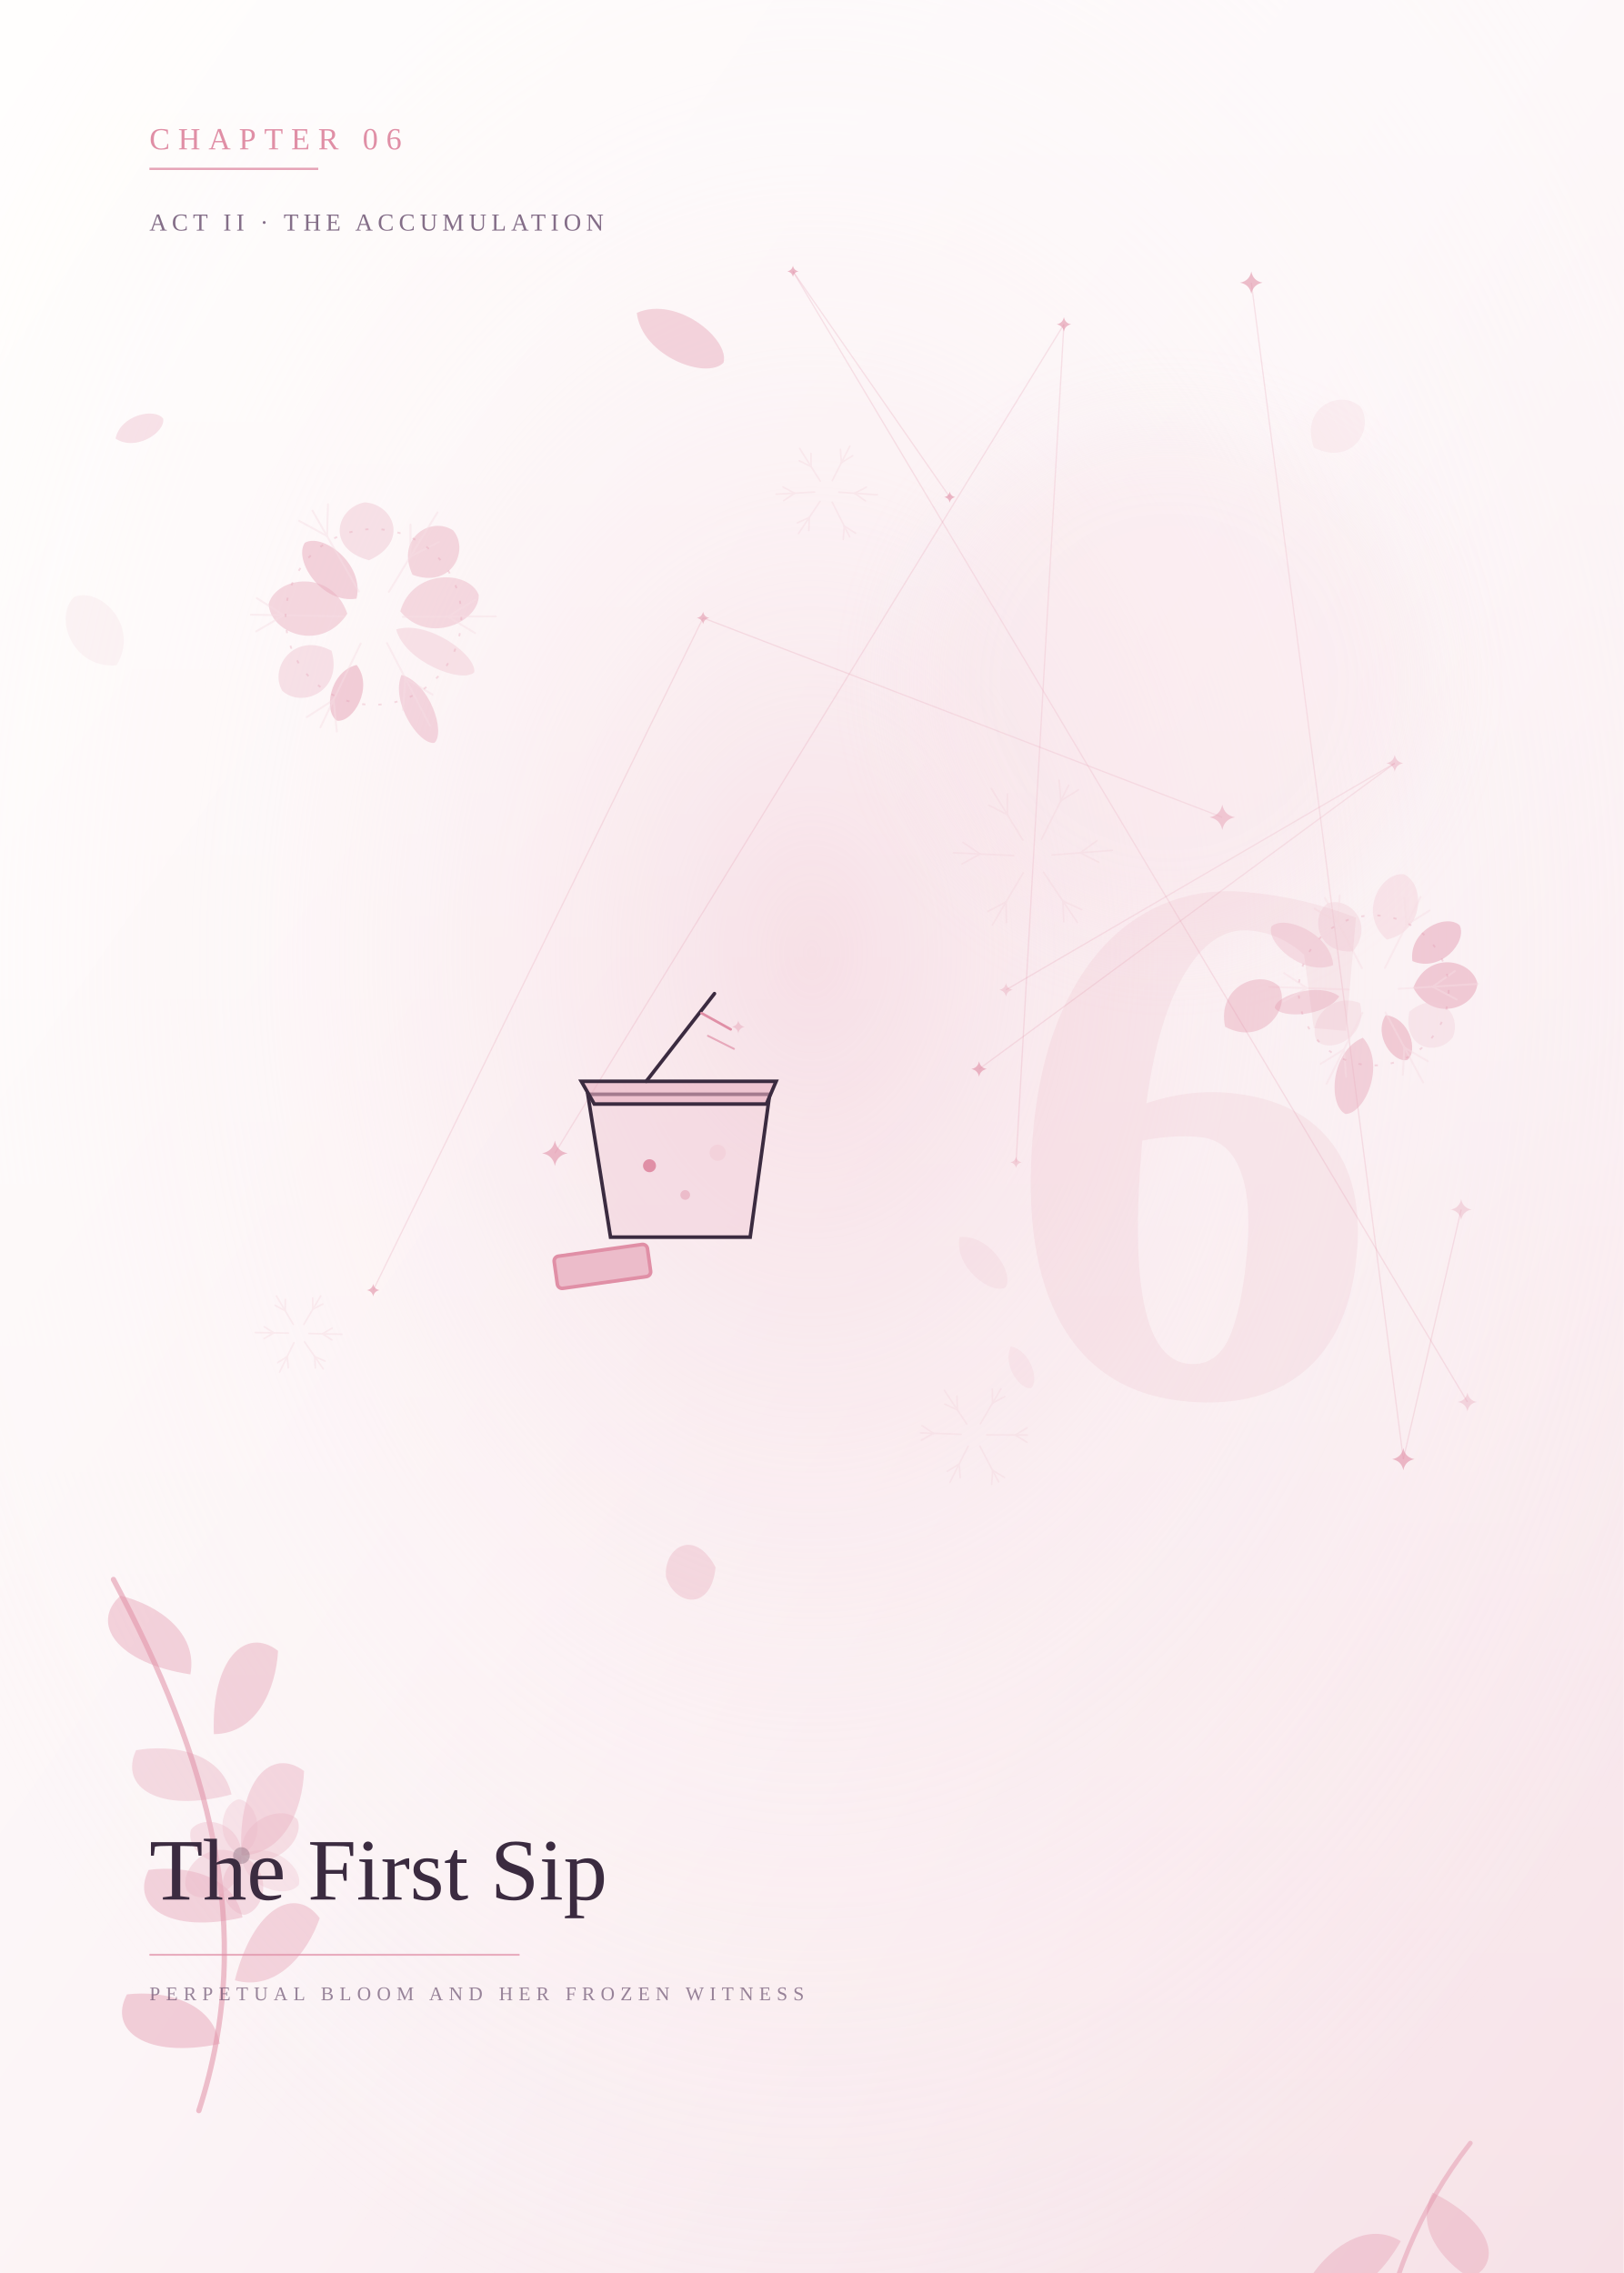
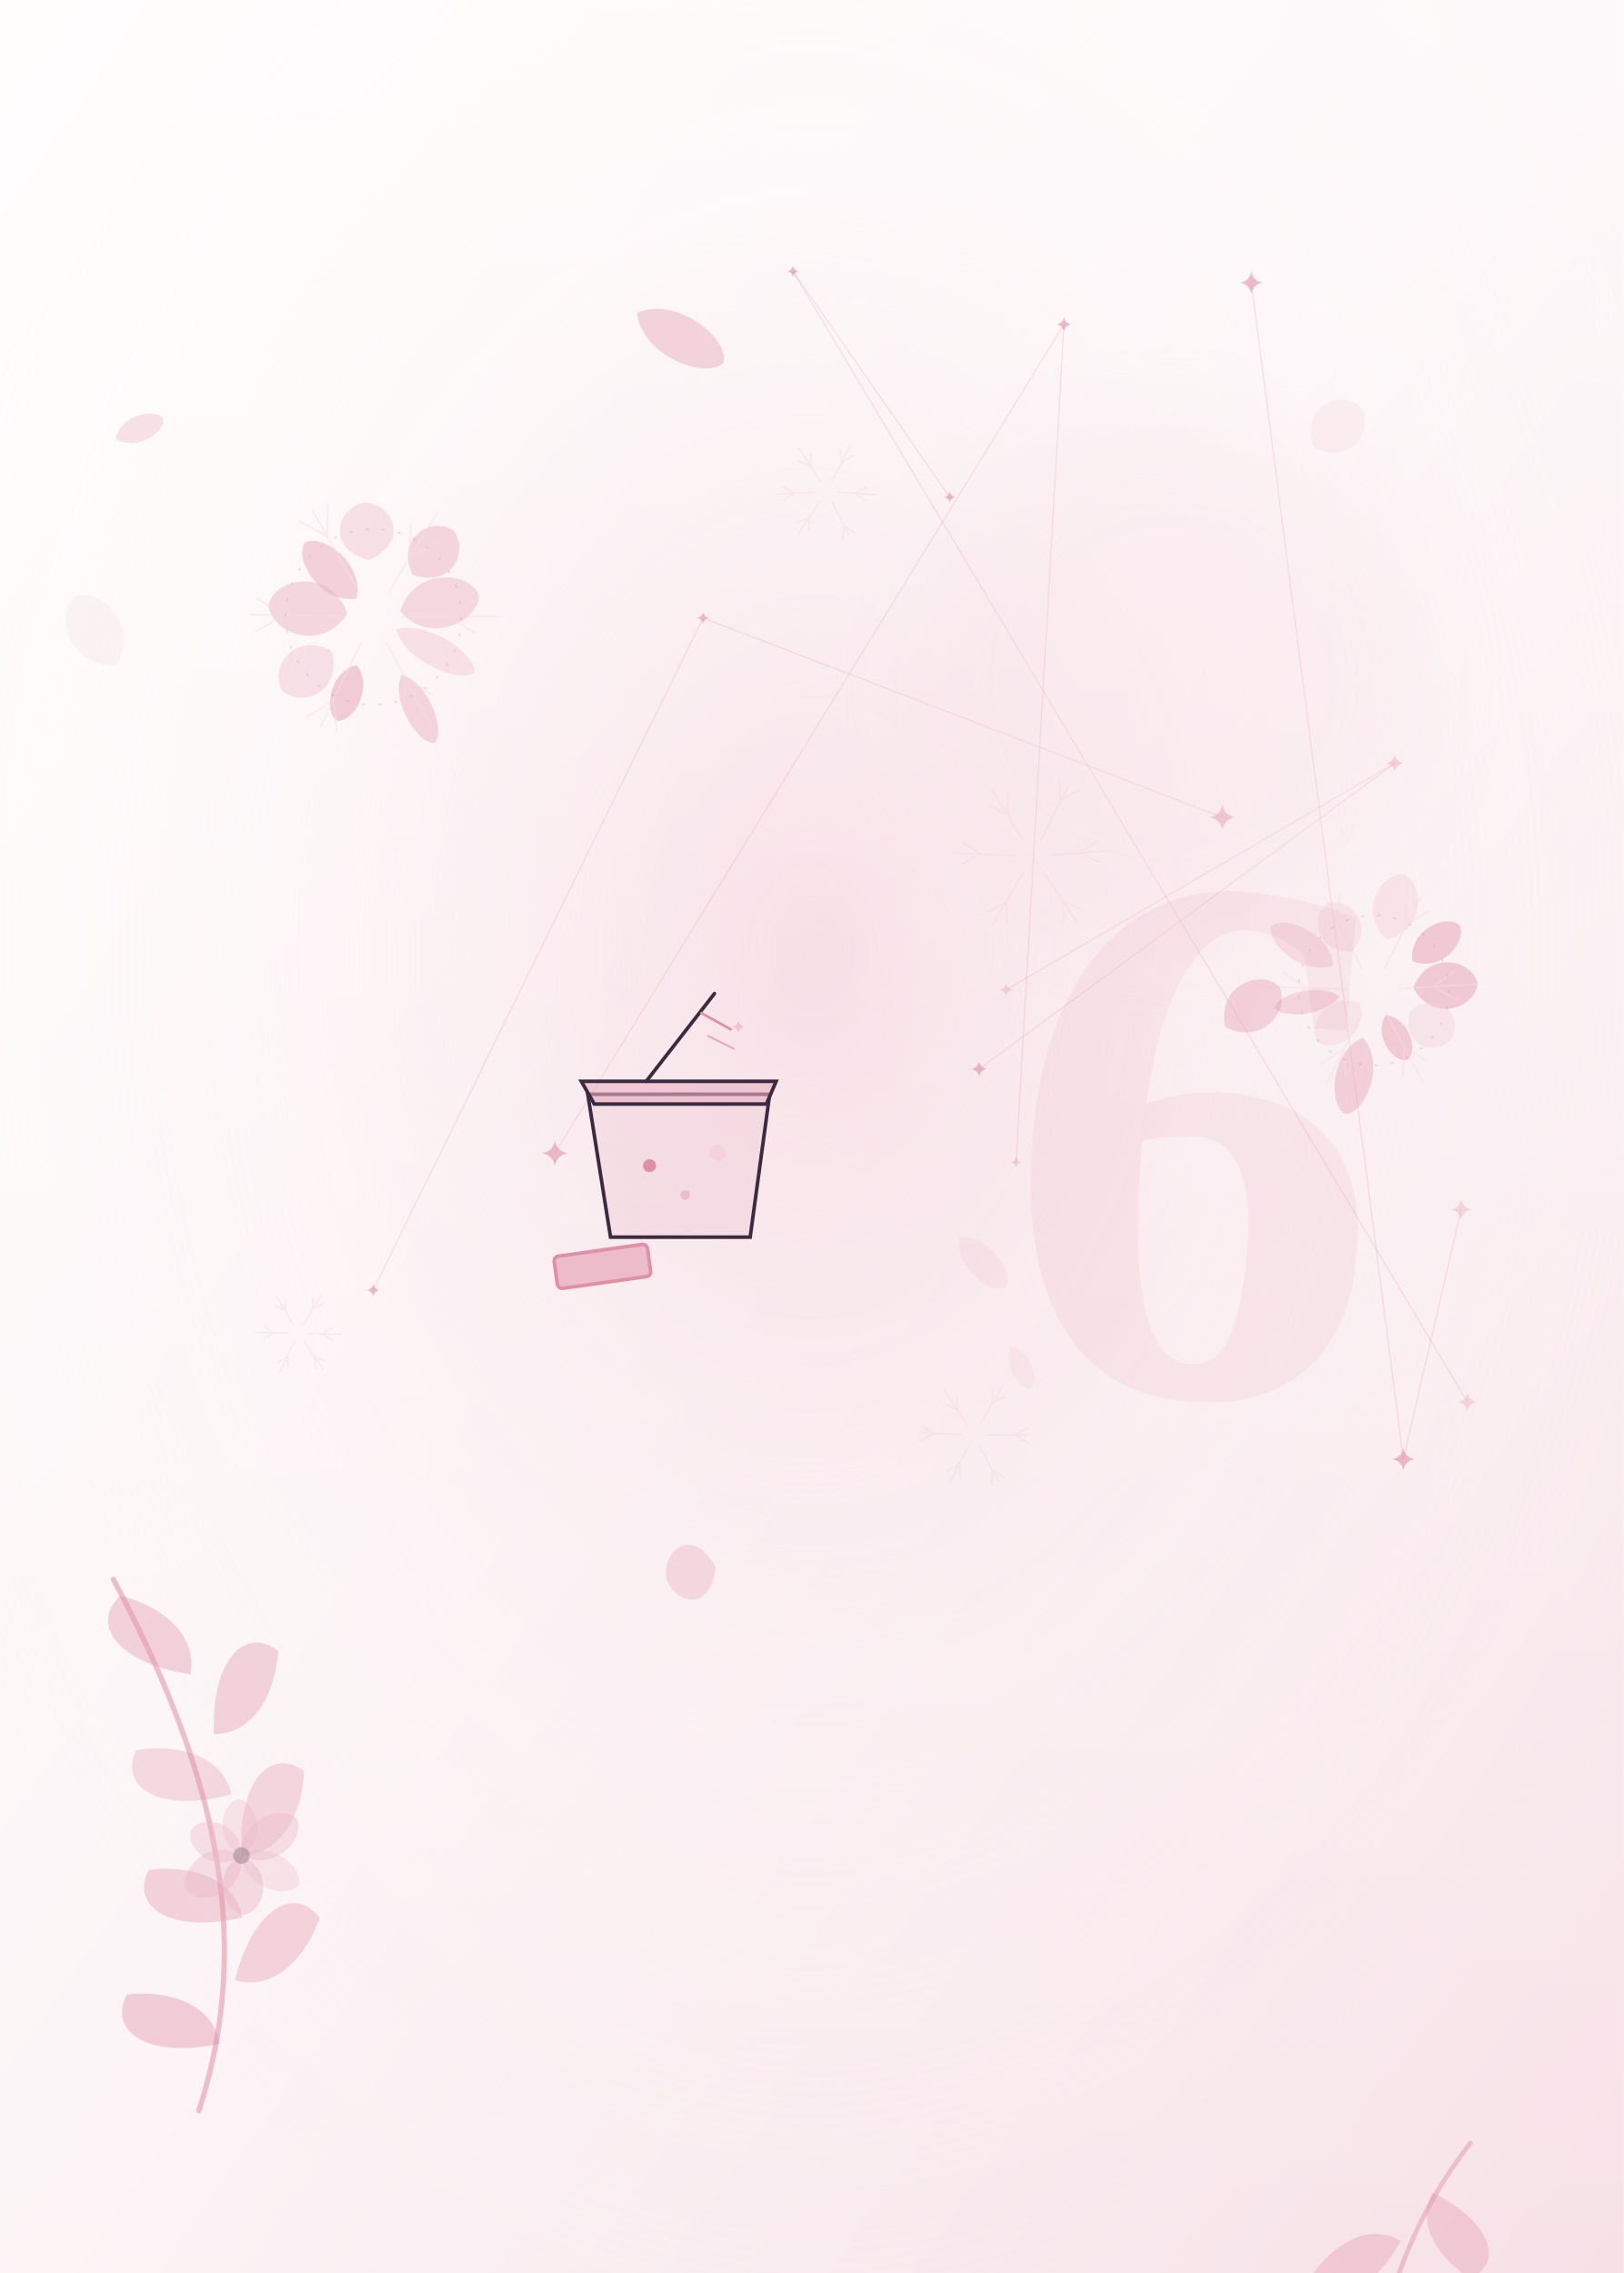
<svg xmlns="http://www.w3.org/2000/svg" viewBox="0 0 1000 1400" width="1000" height="1400" role="img" aria-labelledby="c6-title c6-desc">
  <defs>
    <linearGradient id="c6-bg" x1="0" y1="0" x2="1" y2="1">
      <stop offset="0" stop-color="#FFFDFB" />
      <stop offset="0.48" stop-color="rgb(252, 244, 246)" />
      <stop offset="1" stop-color="rgb(246, 224, 230)" />
    </linearGradient>
    <radialGradient id="c6-halo" cx="50%" cy="42%" r="62%">
      <stop offset="0" stop-color="rgb(240, 199, 211)" stop-opacity="0.7" />
      <stop offset="0.55" stop-color="rgb(249, 233, 237)" stop-opacity="0.24" />
      <stop offset="1" stop-color="rgb(252, 244, 246)" stop-opacity="0" />
    </radialGradient>
    <linearGradient id="c6-accent" x1="0" y1="0" x2="0.9" y2="1">
      <stop offset="0" stop-color="rgb(230, 165, 184)" />
      <stop offset="0.55" stop-color="#E08FA6" />
      <stop offset="1" stop-color="rgb(184, 117, 136)" />
    </linearGradient>
    <linearGradient id="c6-veil" x1="0" y1="0" x2="0" y2="1">
      <stop offset="0" stop-color="#FFFFFF" stop-opacity="0.88" />
      <stop offset="0.55" stop-color="#FFFFFF" stop-opacity="0.4" />
      <stop offset="1" stop-color="#FFFFFF" stop-opacity="0.08" />
    </linearGradient>
    <radialGradient id="c6-spot" cx="50%" cy="46%" r="52%">
      <stop offset="0" stop-color="rgb(246, 224, 230)" stop-opacity="0.58" />
      <stop offset="0.55" stop-color="rgb(251, 239, 243)" stop-opacity="0.16" />
      <stop offset="1" stop-color="rgb(112, 72, 83)" stop-opacity="0.24" />
    </radialGradient>
    <radialGradient id="c6-vignette" cx="50%" cy="48%" r="72%">
      <stop offset="0" stop-color="rgb(112, 72, 83)" stop-opacity="0" />
      <stop offset="0.66" stop-color="rgb(112, 72, 83)" stop-opacity="0" />
      <stop offset="1" stop-color="rgb(112, 72, 83)" stop-opacity="0.32" />
    </radialGradient>
    <filter id="c6-blur" x="-30%" y="-30%" width="160%" height="160%">
      <feGaussianBlur stdDeviation="26" />
    </filter>
    <filter id="c6-soft" x="-20%" y="-20%" width="140%" height="140%">
      <feGaussianBlur stdDeviation="4" />
    </filter>
    <filter id="c6-shadow" x="-30%" y="-30%" width="160%" height="160%">
      <feDropShadow dx="0" dy="10" stdDeviation="14" flood-color="rgb(101, 64, 75)" flood-opacity="0.22" />
    </filter>
  </defs>
  <rect width="1000" height="1400" fill="url(#c6-bg)" />
  <rect width="1000" height="1400" fill="url(#c6-halo)" />
  <rect width="1000" height="1400" fill="url(#c6-veil)" opacity="0.5" />
  <line x1="770.64" y1="174.11" x2="864.26" y2="898.74" stroke="#E08FA6" stroke-width="0.8" opacity="0.22" />
  <line x1="864.26" y1="898.74" x2="899.88" y2="745" stroke="#E08FA6" stroke-width="0.8" opacity="0.22" />
  <line x1="752.76" y1="503.38" x2="433" y2="380.6" stroke="#E08FA6" stroke-width="0.8" opacity="0.22" />
  <line x1="433" y1="380.6" x2="229.86" y2="794.64" stroke="#E08FA6" stroke-width="0.8" opacity="0.22" />
  <line x1="602.97" y1="658.43" x2="858.97" y2="470.1" stroke="#E08FA6" stroke-width="0.8" opacity="0.22" />
  <line x1="858.97" y1="470.1" x2="619.57" y2="609.67" stroke="#E08FA6" stroke-width="0.8" opacity="0.22" />
  <line x1="625.75" y1="715.9" x2="655.22" y2="199.77" stroke="#E08FA6" stroke-width="0.8" opacity="0.22" />
  <line x1="655.22" y1="199.77" x2="341.74" y2="710.32" stroke="#E08FA6" stroke-width="0.8" opacity="0.22" />
  <line x1="903.73" y1="863.51" x2="488.34" y2="167.13" stroke="#E08FA6" stroke-width="0.8" opacity="0.22" />
  <line x1="488.34" y1="167.13" x2="584.91" y2="306.18" stroke="#E08FA6" stroke-width="0.8" opacity="0.22" />
  <path d="M 770.64 167.18 Q 771.75 173 777.57 174.11 Q 771.75 175.22 770.64 181.04 Q 769.53 175.22 763.71 174.11 Q 769.53 173 770.64 167.18 Z" fill="#E08FA6" opacity="0.574" />
  <path d="M 864.26 891.86 Q 865.36 897.64 871.14 898.74 Q 865.36 899.84 864.26 905.62 Q 863.16 899.84 857.38 898.74 Q 863.16 897.64 864.26 891.86 Z" fill="#E08FA6" opacity="0.596" />
  <path d="M 899.88 738.56 Q 900.91 743.97 906.32 745 Q 900.91 746.03 899.88 751.44 Q 898.85 746.03 893.44 745 Q 898.85 743.97 899.88 738.56 Z" fill="#E08FA6" opacity="0.281" />
  <path d="M 752.76 495.54 Q 754.01 502.12 760.6 503.38 Q 754.01 504.63 752.76 511.21 Q 751.51 504.63 744.92 503.38 Q 751.51 502.12 752.76 495.54 Z" fill="#E08FA6" opacity="0.486" />
  <path d="M 433 376.73 Q 433.62 379.98 436.87 380.6 Q 433.62 381.22 433 384.46 Q 432.38 381.22 429.13 380.6 Q 432.38 379.98 433 376.73 Z" fill="#E08FA6" opacity="0.539" />
  <path d="M 229.86 790.74 Q 230.48 794.01 233.76 794.64 Q 230.48 795.26 229.86 798.54 Q 229.23 795.26 225.96 794.64 Q 229.23 794.01 229.86 790.74 Z" fill="#E08FA6" opacity="0.597" />
  <path d="M 602.97 653.66 Q 603.73 657.67 607.75 658.43 Q 603.73 659.2 602.97 663.21 Q 602.21 659.2 598.19 658.43 Q 602.21 657.67 602.97 653.66 Z" fill="#E08FA6" opacity="0.616" />
  <path d="M 858.97 464.93 Q 859.8 469.27 864.14 470.1 Q 859.8 470.93 858.97 475.27 Q 858.15 470.93 853.8 470.1 Q 858.15 469.27 858.97 464.93 Z" fill="#E08FA6" opacity="0.386" />
  <path d="M 619.57 605.51 Q 620.24 609.01 623.73 609.67 Q 620.24 610.34 619.57 613.84 Q 618.9 610.34 615.41 609.67 Q 618.9 609.01 619.57 605.51 Z" fill="#E08FA6" opacity="0.307" />
  <path d="M 625.75 712.38 Q 626.31 715.34 629.28 715.9 Q 626.31 716.47 625.75 719.43 Q 625.19 716.47 622.22 715.9 Q 625.19 715.34 625.75 712.38 Z" fill="#E08FA6" opacity="0.323" />
  <path d="M 655.22 195.29 Q 655.94 199.06 659.7 199.77 Q 655.94 200.49 655.22 204.25 Q 654.5 200.49 650.74 199.77 Q 654.5 199.06 655.22 195.29 Z" fill="#E08FA6" opacity="0.584" />
  <path d="M 341.74 702.47 Q 342.99 709.06 349.59 710.32 Q 342.99 711.57 341.74 718.16 Q 340.48 711.57 333.89 710.32 Q 340.48 709.06 341.74 702.47 Z" fill="#E08FA6" opacity="0.575" />
  <path d="M 903.73 857.69 Q 904.66 862.58 909.55 863.51 Q 904.66 864.44 903.73 869.33 Q 902.8 864.44 897.91 863.51 Q 902.8 862.58 903.73 857.69 Z" fill="#E08FA6" opacity="0.288" />
  <path d="M 488.34 163.61 Q 488.9 166.57 491.85 167.13 Q 488.9 167.7 488.34 170.65 Q 487.77 167.7 484.82 167.13 Q 487.77 166.57 488.34 163.61 Z" fill="#E08FA6" opacity="0.61" />
  <path d="M 584.91 302.72 Q 585.46 305.63 588.37 306.18 Q 585.46 306.74 584.91 309.65 Q 584.36 306.74 581.45 306.18 Q 584.36 305.63 584.91 302.72 Z" fill="#E08FA6" opacity="0.64" />
  <path d="M 454.7 628.51 Q 455.33 631.82 458.64 632.45 Q 455.33 633.08 454.7 636.39 Q 454.07 633.08 450.76 632.45 Q 454.07 631.82 454.7 628.51 Z" fill="#E08FA6" opacity="0.361" />
  <circle cx="720" cy="420" r="160" fill="rgb(244, 216, 224)" opacity="0.22" filter="url(#c6-blur)" />
  <g>
    <g>
      <path d="M0 0 C -24.04 -10.17 -16.21 -36.77 0 -39.11 C 16.21 -36.77 24.04 -10.17 0 0 Z" transform="translate(204.22 400.85) rotate(231.04)" fill="rgb(241, 205, 215)" opacity="0.56" stroke="none" stroke-width="1.2" />
      <path d="M0 0 C -26.28 -12.7 -17.72 -45.9 0 -48.83 C 17.72 -45.9 26.28 -12.7 0 0 Z" transform="translate(213.9 377.98) rotate(277.13)" fill="#E08FA6" opacity="0.321" stroke="none" stroke-width="1.2" />
      <path d="M0 0 C -18.31 -12.19 -12.35 -44.05 0 -46.87 C 12.35 -44.05 18.31 -12.19 0 0 Z" transform="translate(219.56 368.72) rotate(317.21)" fill="rgb(232, 171, 188)" opacity="0.51" stroke="none" stroke-width="1.2" />
      <path d="M0 0 C -26.18 -9.3 -17.66 -33.63 0 -35.77 C 17.66 -33.63 26.18 -9.3 0 0 Z" transform="translate(227.24 345.09) rotate(355.47)" fill="rgb(241, 205, 215)" opacity="0.552" stroke="none" stroke-width="1.2" />
      <path d="M0 0 C -23.56 -9.63 -15.89 -34.83 0 -37.05 C 15.89 -34.83 23.56 -9.63 0 0 Z" transform="translate(254.04 354) rotate(402.75)" fill="#E08FA6" opacity="0.321" stroke="none" stroke-width="1.2" />
      <path d="M0 0 C -24.27 -12.84 -16.37 -46.44 0 -49.4 C 16.37 -46.44 24.27 -12.84 0 0 Z" transform="translate(246.51 376.53) rotate(438.13)" fill="rgb(232, 171, 188)" opacity="0.402" stroke="none" stroke-width="1.2" />
      <path d="M0 0 C -14.85 -14.26 -10.01 -51.55 0 -54.84 C 10.01 -51.55 14.85 -14.26 0 0 Z" transform="translate(243.97 387.69) rotate(478.81)" fill="rgb(241, 205, 215)" opacity="0.517" stroke="none" stroke-width="1.2" />
      <path d="M0 0 C -13.59 -12.11 -9.16 -43.78 0 -46.58 C 9.16 -43.78 13.59 -12.11 0 0 Z" transform="translate(247.26 415.63) rotate(514.15)" fill="#E08FA6" opacity="0.32" stroke="none" stroke-width="1.2" />
      <path d="M0 0 C -14.6 -9.47 -9.85 -34.24 0 -36.43 C 9.85 -34.24 14.6 -9.47 0 0 Z" transform="translate(219.66 409.54) rotate(559.3)" fill="rgb(232, 171, 188)" opacity="0.558" stroke="none" stroke-width="1.2" />
      <g stroke="rgb(246, 221, 228)" stroke-width="1.2" opacity="0.451" stroke-linecap="round">
        <line x1="248.11" y1="379.91" x2="305.44" y2="379.62" />
        <line x1="275.83" y1="379.77" x2="292.5" y2="369.43" />
        <line x1="275.83" y1="379.77" x2="292.6" y2="389.94" />
        <line x1="238.34" y1="396.07" x2="264.77" y2="446.95" />
        <line x1="249.59" y1="417.72" x2="266.39" y2="427.84" />
        <line x1="249.59" y1="417.72" x2="248.2" y2="437.29" />
        <line x1="222.15" y1="396.32" x2="197.31" y2="447.99" />
        <line x1="205.45" y1="431.06" x2="207.44" y2="450.58" />
        <line x1="205.45" y1="431.06" x2="188.97" y2="441.69" />
        <line x1="211.9" y1="379.66" x2="154.57" y2="378.6" />
        <line x1="174.69" y1="378.98" x2="157.78" y2="388.92" />
        <line x1="174.69" y1="378.98" x2="158.16" y2="368.41" />
        <line x1="220.99" y1="364.3" x2="192.45" y2="314.57" />
        <line x1="201.42" y1="330.21" x2="184.21" y2="320.81" />
        <line x1="201.42" y1="330.21" x2="201.99" y2="310.6" />
        <line x1="239.45" y1="364.56" x2="269.38" y2="315.65" />
        <line x1="252.81" y1="342.72" x2="252.8" y2="323.11" />
        <line x1="252.81" y1="342.72" x2="270.29" y2="333.81" />
      </g>
      <circle cx="230" cy="380" r="54.12" fill="none" stroke="#E08FA6" stroke-width="1.1" opacity="0.287" stroke-dasharray="2 8" />
    </g>
    <g>
      <path d="M0 0 C -21.43 -10.82 -14.45 -39.12 0 -41.62 C 14.45 -39.12 21.43 -10.82 0 0 Z" transform="translate(854.09 578.72) rotate(374.51)" fill="rgb(241, 205, 215)" opacity="0.393" stroke="none" stroke-width="1.2" />
      <path d="M0 0 C -16.5 -9.49 -11.13 -34.32 0 -36.51 C 11.13 -34.32 16.5 -9.49 0 0 Z" transform="translate(869.82 591.95) rotate(412.85)" fill="#E08FA6" opacity="0.408" stroke="none" stroke-width="1.2" />
      <path d="M0 0 C -22.63 -10.3 -15.26 -37.24 0 -39.61 C 15.26 -37.24 22.63 -10.3 0 0 Z" transform="translate(870.42 608.39) rotate(446.23)" fill="rgb(232, 171, 188)" opacity="0.574" stroke="none" stroke-width="1.2" />
      <path d="M0 0 C -22.24 -8.08 -15 -29.2 0 -31.07 C 15 -29.2 22.24 -8.08 0 0 Z" transform="translate(867.96 623.09) rotate(480.81)" fill="rgb(241, 205, 215)" opacity="0.359" stroke="none" stroke-width="1.2" />
      <path d="M0 0 C -12.69 -7.98 -8.56 -28.86 0 -30.7 C 8.56 -28.86 12.69 -7.98 0 0 Z" transform="translate(853.37 625.24) rotate(514.18)" fill="#E08FA6" opacity="0.4" stroke="none" stroke-width="1.2" />
      <path d="M0 0 C -17.63 -12.53 -11.89 -45.3 0 -48.19 C 11.89 -45.3 17.63 -12.53 0 0 Z" transform="translate(839.35 639.16) rotate(552.86)" fill="rgb(232, 171, 188)" opacity="0.48" stroke="none" stroke-width="1.2" />
      <path d="M0 0 C -18.3 -9.21 -12.34 -33.28 0 -35.41 C 12.34 -33.28 18.3 -9.21 0 0 Z" transform="translate(837.5 617.74) rotate(587.69)" fill="rgb(241, 205, 215)" opacity="0.366" stroke="none" stroke-width="1.2" />
      <path d="M0 0 C -11.01 -10.51 -7.43 -37.99 0 -40.41 C 7.43 -37.99 11.01 -10.51 0 0 Z" transform="translate(824.85 613.68) rotate(620.13)" fill="#E08FA6" opacity="0.306" stroke="none" stroke-width="1.2" />
      <path d="M0 0 C -15.79 -11.69 -10.65 -42.26 0 -44.96 C 10.65 -42.26 15.79 -11.69 0 0 Z" transform="translate(821.12 594.47) rotate(661.97)" fill="rgb(232, 171, 188)" opacity="0.318" stroke="none" stroke-width="1.2" />
      <path d="M0 0 C -20.31 -8.68 -13.7 -31.36 0 -33.37 C 13.7 -31.36 20.31 -8.68 0 0 Z" transform="translate(833.23 585.92) rotate(692.05)" fill="rgb(241, 205, 215)" opacity="0.409" stroke="none" stroke-width="1.2" />
      <g stroke="rgb(246, 221, 228)" stroke-width="1.2" opacity="0.451" stroke-linecap="round">
        <line x1="861.43" y1="609.04" x2="910.28" y2="606.01" />
        <line x1="882.29" y1="607.75" x2="895.99" y2="598.13" />
        <line x1="882.29" y1="607.75" x2="897.08" y2="615.6" />
        <line x1="853.31" y1="623.62" x2="876.46" y2="666.74" />
        <line x1="864.9" y1="645.21" x2="879.36" y2="653.65" />
        <line x1="864.9" y1="645.21" x2="863.94" y2="661.93" />
        <line x1="839.04" y1="623.8" x2="817" y2="667.5" />
        <line x1="827.64" y1="646.4" x2="829.03" y2="663.09" />
        <line x1="827.64" y1="646.4" x2="813.4" y2="655.21" />
        <line x1="830.55" y1="609.48" x2="781.64" y2="607.85" />
        <line x1="804.84" y1="608.63" x2="790.28" y2="616.9" />
        <line x1="804.84" y1="608.63" x2="790.87" y2="599.4" />
        <line x1="838.8" y1="596.33" x2="815.98" y2="553.02" />
        <line x1="823.99" y1="568.23" x2="809.6" y2="559.68" />
        <line x1="823.99" y1="568.23" x2="825.08" y2="551.52" />
        <line x1="852.92" y1="596.18" x2="874.84" y2="552.42" />
        <line x1="866.21" y1="569.65" x2="864.78" y2="552.97" />
        <line x1="866.21" y1="569.65" x2="880.43" y2="560.81" />
      </g>
      <circle cx="846" cy="610" r="46.2" fill="none" stroke="#E08FA6" stroke-width="1.1" opacity="0.287" stroke-dasharray="2 8" />
    </g>
    <path d="M0 0 C -26.82 -8.09 -18.08 -29.24 0 -31.1 C 18.08 -29.24 26.82 -8.09 0 0 Z" transform="translate(440.69 965.34) rotate(259.02)" fill="#E08FA6" opacity="0.26" stroke="none" stroke-width="1.2" />
    <path d="M0 0 C -24.49 -9.92 -16.52 -35.88 0 -38.17 C 16.52 -35.88 24.49 -9.92 0 0 Z" transform="translate(809.21 275.71) rotate(48.27)" fill="rgb(241, 205, 215)" opacity="0.246" stroke="none" stroke-width="1.2" />
    <path d="M0 0 C -23.45 -10.79 -15.82 -39.01 0 -41.5 C 15.82 -39.01 23.45 -10.79 0 0 Z" transform="translate(754.51 632.38) rotate(53.31)" fill="#E08FA6" opacity="0.334" stroke="none" stroke-width="1.2" />
    <path d="M0 0 C -14.89 -10.9 -10.04 -39.4 0 -41.92 C 10.04 -39.4 14.89 -10.9 0 0 Z" transform="translate(590.96 761.98) rotate(137.59)" fill="rgb(241, 205, 215)" opacity="0.33" stroke="none" stroke-width="1.2" />
    <path d="M0 0 C -21.64 -16.01 -14.6 -57.89 0 -61.59 C 14.6 -57.89 21.64 -16.01 0 0 Z" transform="translate(392.18 192.7) rotate(119.89)" fill="#E08FA6" opacity="0.35" stroke="none" stroke-width="1.2" />
    <path d="M0 0 C -25.11 -12.87 -16.94 -46.53 0 -49.5 C 16.94 -46.53 25.11 -12.87 0 0 Z" transform="translate(71.75 409.79) rotate(328.46)" fill="rgb(241, 205, 215)" opacity="0.202" stroke="none" stroke-width="1.2" />
    <path d="M0 0 C -12.36 -8.26 -8.33 -29.86 0 -31.77 C 8.33 -29.86 12.36 -8.26 0 0 Z" transform="translate(71.18 270.14) rotate(67.31)" fill="#E08FA6" opacity="0.239" stroke="none" stroke-width="1.2" />
    <path d="M0 0 C -9.87 -7.39 -6.65 -26.73 0 -28.43 C 6.65 -26.73 9.87 -7.39 0 0 Z" transform="translate(622.62 829.38) rotate(154.16)" fill="rgb(241, 205, 215)" opacity="0.303" stroke="none" stroke-width="1.2" />
    <g stroke="rgb(241, 205, 215)" stroke-width="1" opacity="0.3" stroke-linecap="round">
      <line x1="647.86" y1="526.61" x2="685.01" y2="523.76" />
      <line x1="665.3" y1="525.27" x2="675.62" y2="517.79" />
      <line x1="665.3" y1="525.27" x2="676.64" y2="531.08" />
      <line x1="642.69" y1="537.27" x2="663.5" y2="568.19" />
      <line x1="654.62" y1="555" x2="666.22" y2="560.3" />
      <line x1="654.62" y1="555" x2="655.16" y2="567.74" />
      <line x1="630.14" y1="537.64" x2="611.18" y2="569.73" />
      <line x1="619.62" y1="555.45" x2="619.83" y2="568.2" />
      <line x1="619.62" y1="555.45" x2="608.35" y2="561.42" />
      <line x1="624.36" y1="526.96" x2="587.14" y2="525.25" />
      <line x1="603.61" y1="526.01" x2="592.44" y2="532.17" />
      <line x1="603.61" y1="526.01" x2="593.05" y2="518.85" />
      <line x1="629.98" y1="517.47" x2="610.52" y2="485.68" />
      <line x1="620.39" y1="501.79" x2="609.03" y2="496" />
      <line x1="620.39" y1="501.79" x2="620.4" y2="489.05" />
      <line x1="641.4" y1="516.99" x2="658.12" y2="483.68" />
      <line x1="653.33" y1="493.21" x2="652.25" y2="480.51" />
      <line x1="653.33" y1="493.21" x2="664.16" y2="486.49" />
    </g>
    <g stroke="rgb(241, 205, 215)" stroke-width="1" opacity="0.3" stroke-linecap="round">
      <line x1="607.67" y1="883.77" x2="632.61" y2="883.9" />
      <line x1="625.23" y1="883.86" x2="632.53" y2="879.44" />
      <line x1="625.23" y1="883.86" x2="632.48" y2="888.36" />
      <line x1="603.45" y1="890.7" x2="615.05" y2="912.78" />
      <line x1="611.3" y1="905.64" x2="618.63" y2="910.01" />
      <line x1="611.3" y1="905.64" x2="610.73" y2="914.16" />
      <line x1="596.24" y1="890.76" x2="585" y2="913.02" />
      <line x1="590.69" y1="901.74" x2="591.39" y2="910.25" />
      <line x1="590.69" y1="901.74" x2="583.43" y2="906.22" />
      <line x1="591.92" y1="883.44" x2="567" y2="882.52" />
      <line x1="574.9" y1="882.81" x2="567.47" y2="887" />
      <line x1="574.9" y1="882.81" x2="567.8" y2="878.09" />
      <line x1="595.43" y1="877.16" x2="581.64" y2="856.39" />
      <line x1="589.64" y1="868.43" x2="581.9" y2="864.84" />
      <line x1="589.64" y1="868.43" x2="589.33" y2="859.91" />
      <line x1="603.78" y1="876.94" x2="616.42" y2="855.44" />
      <line x1="611.28" y1="864.19" x2="611.12" y2="855.66" />
      <line x1="611.28" y1="864.19" x2="618.81" y2="860.18" />
    </g>
    <g stroke="rgb(241, 205, 215)" stroke-width="1" opacity="0.3" stroke-linecap="round">
      <line x1="516.64" y1="303.16" x2="540.33" y2="304.75" />
      <line x1="526.35" y1="303.81" x2="533.55" y2="300.04" />
      <line x1="526.35" y1="303.81" x2="532.98" y2="308.51" />
      <line x1="512.53" y1="309.35" x2="523.24" y2="330.55" />
      <line x1="519.98" y1="324.09" x2="526.89" y2="328.36" />
      <line x1="519.98" y1="324.09" x2="519.31" y2="332.19" />
      <line x1="504.98" y1="308.89" x2="491.77" y2="328.62" />
      <line x1="498.44" y1="318.66" x2="498.11" y2="326.78" />
      <line x1="498.44" y1="318.66" x2="491.06" y2="322.05" />
      <line x1="501.67" y1="303.07" x2="477.96" y2="304.4" />
      <line x1="489.33" y1="303.76" x2="482.65" y2="308.39" />
      <line x1="489.33" y1="303.76" x2="482.18" y2="299.91" />
      <line x1="505.15" y1="296.31" x2="492.48" y2="276.23" />
      <line x1="499.54" y1="287.42" x2="492.26" y2="283.83" />
      <line x1="499.54" y1="287.42" x2="499.44" y2="279.29" />
      <line x1="512.57" y1="295.98" x2="523.38" y2="274.83" />
      <line x1="518.21" y1="284.93" x2="517.58" y2="276.83" />
      <line x1="518.21" y1="284.93" x2="525.15" y2="280.7" />
    </g>
    <g stroke="rgb(241, 205, 215)" stroke-width="1" opacity="0.3" stroke-linecap="round">
      <line x1="190.28" y1="821.35" x2="210.54" y2="821.8" />
      <line x1="198.56" y1="821.53" x2="204.55" y2="818.04" />
      <line x1="198.56" y1="821.53" x2="204.38" y2="825.29" />
      <line x1="187.53" y1="826.46" x2="199.06" y2="843.13" />
      <line x1="193.82" y1="835.56" x2="200.16" y2="838.36" />
      <line x1="193.82" y1="835.56" x2="194.2" y2="842.48" />
      <line x1="181.07" y1="826.95" x2="172.17" y2="845.15" />
      <line x1="176.87" y1="835.54" x2="177.53" y2="842.44" />
      <line x1="176.87" y1="835.54" x2="171.02" y2="839.26" />
      <line x1="177.49" y1="821.09" x2="157.22" y2="820.73" />
      <line x1="168.63" y1="820.93" x2="162.66" y2="824.45" />
      <line x1="168.63" y1="820.93" x2="162.78" y2="817.2" />
      <line x1="180.62" y1="815.7" x2="170.27" y2="798.27" />
      <line x1="175.62" y1="807.28" x2="169.49" y2="804.05" />
      <line x1="175.62" y1="807.28" x2="175.72" y2="800.35" />
      <line x1="187.15" y1="815.69" x2="197.48" y2="798.26" />
      <line x1="192.65" y1="806.4" x2="192.55" y2="799.47" />
      <line x1="192.65" y1="806.4" x2="198.78" y2="803.16" />
    </g>
    <g transform="translate(122.47 1300) rotate(-5.63)">
      <path d="M 0 0 C 47.25 -108 27 -216 -20.25 -330.75" fill="none" stroke="#E08FA6" stroke-width="3.24" opacity="0.55" stroke-linecap="round" />
      <path d="M0 0 C -29.7 -35.64 -25.25 -64.8 0 -64.8 C 13.37 -45.36 20.79 -16.2 0 0 Z" transform="translate(16.87 -39.69) rotate(-56.34)" fill="#E08FA6" opacity="0.394" />
      <path d="M0 0 C -29.7 -35.64 -25.25 -64.8 0 -64.8 C 13.37 -45.36 20.79 -16.2 0 0 Z" transform="translate(29.93 -77.73) rotate(59.43)" fill="#E08FA6" opacity="0.339" />
      <path d="M0 0 C -29.7 -35.64 -25.25 -64.8 0 -64.8 C 13.37 -45.36 20.79 -16.2 0 0 Z" transform="translate(38.42 -115.76) rotate(-57.48)" fill="#E08FA6" opacity="0.346" />
      <path d="M0 0 C -29.7 -35.64 -25.25 -64.8 0 -64.8 C 13.37 -45.36 20.79 -16.2 0 0 Z" transform="translate(41.51 -153.8) rotate(42.16)" fill="#E08FA6" opacity="0.302" />
      <g>
        <path d="M0 0 C -17.01 -9.02 -11.47 -32.63 0 -34.71 C 11.47 -32.63 17.01 -9.02 0 0 Z" transform="translate(41.51 -153.8) rotate(2.79)" fill="rgb(235, 182, 197)" opacity="0.299" stroke="none" stroke-width="1.2" />
        <path d="M0 0 C -19.56 -10.67 -13.19 -38.57 0 -41.04 C 13.19 -38.57 19.56 -10.67 0 0 Z" transform="translate(41.51 -153.8) rotate(62.79)" fill="rgb(235, 182, 197)" opacity="0.389" stroke="none" stroke-width="1.2" />
        <path d="M0 0 C -17.1 -10.32 -11.53 -37.29 0 -39.67 C 11.53 -37.29 17.1 -10.32 0 0 Z" transform="translate(41.51 -153.8) rotate(122.79)" fill="rgb(235, 182, 197)" opacity="0.286" stroke="none" stroke-width="1.2" />
        <path d="M0 0 C -19.73 -9.53 -13.31 -34.45 0 -36.64 C 13.31 -34.45 19.73 -9.53 0 0 Z" transform="translate(41.51 -153.8) rotate(182.79)" fill="rgb(235, 182, 197)" opacity="0.436" stroke="none" stroke-width="1.2" />
        <path d="M0 0 C -20.68 -10.4 -13.95 -37.61 0 -40.01 C 13.95 -37.61 20.68 -10.4 0 0 Z" transform="translate(41.51 -153.8) rotate(242.79)" fill="rgb(235, 182, 197)" opacity="0.38" stroke="none" stroke-width="1.2" />
        <path d="M0 0 C -18.18 -9.08 -12.26 -32.82 0 -34.92 C 12.26 -32.82 18.18 -9.08 0 0 Z" transform="translate(41.51 -153.8) rotate(302.79)" fill="rgb(235, 182, 197)" opacity="0.366" stroke="none" stroke-width="1.2" />
        <circle cx="41.51" cy="-153.8" r="5.13" fill="#3B2B40" opacity="0.25" />
      </g>
      <path d="M0 0 C -29.7 -35.64 -25.25 -64.8 0 -64.8 C 13.37 -45.36 20.79 -16.2 0 0 Z" transform="translate(39.13 -191.84) rotate(-59.49)" fill="#E08FA6" opacity="0.283" />
      <path d="M0 0 C -29.7 -35.64 -25.25 -64.8 0 -64.8 C 13.37 -45.36 20.79 -16.2 0 0 Z" transform="translate(31.94 -229.87) rotate(43.25)" fill="#E08FA6" opacity="0.345" />
      <path d="M0 0 C -29.7 -35.64 -25.25 -64.8 0 -64.8 C 13.37 -45.36 20.79 -16.2 0 0 Z" transform="translate(21.18 -267.91) rotate(-35.94)" fill="#E08FA6" opacity="0.369" />
    </g>
    <g transform="translate(905.52 1320) rotate(194.26)">
      <path d="M 0 0 C 42 -96 24 -192 -18 -294" fill="none" stroke="#E08FA6" stroke-width="2.88" opacity="0.45" stroke-linecap="round" />
      <path d="M0 0 C -26.4 -31.68 -22.44 -57.6 0 -57.6 C 11.88 -40.32 18.48 -14.4 0 0 Z" transform="translate(15 -35.28) rotate(-37.97)" fill="#E08FA6" opacity="0.323" />
      <path d="M0 0 C -26.4 -31.68 -22.44 -57.6 0 -57.6 C 11.88 -40.32 18.48 -14.4 0 0 Z" transform="translate(26.61 -69.09) rotate(55.52)" fill="#E08FA6" opacity="0.33" />
      <path d="M0 0 C -26.4 -31.68 -22.44 -57.6 0 -57.6 C 11.88 -40.32 18.48 -14.4 0 0 Z" transform="translate(34.15 -102.9) rotate(-46.31)" fill="#E08FA6" opacity="0.28" />
      <path d="M0 0 C -26.4 -31.68 -22.44 -57.6 0 -57.6 C 11.88 -40.32 18.48 -14.4 0 0 Z" transform="translate(36.89 -136.71) rotate(58.23)" fill="#E08FA6" opacity="0.284" />
      <g>
        <path d="M0 0 C -17.89 -9.65 -12.07 -34.89 0 -37.12 C 12.07 -34.89 17.89 -9.65 0 0 Z" transform="translate(36.89 -136.71) rotate(264.35)" fill="rgb(235, 182, 197)" opacity="0.428" stroke="none" stroke-width="1.2" />
        <path d="M0 0 C -17.07 -9.3 -11.51 -33.62 0 -35.77 C 11.51 -33.62 17.07 -9.3 0 0 Z" transform="translate(36.89 -136.71) rotate(324.35)" fill="rgb(235, 182, 197)" opacity="0.436" stroke="none" stroke-width="1.2" />
        <path d="M0 0 C -17.35 -9.4 -11.7 -33.99 0 -36.16 C 11.7 -33.99 17.35 -9.4 0 0 Z" transform="translate(36.89 -136.71) rotate(384.35)" fill="rgb(235, 182, 197)" opacity="0.434" stroke="none" stroke-width="1.2" />
        <path d="M0 0 C -15.45 -7.85 -10.42 -28.39 0 -30.2 C 10.42 -28.39 15.45 -7.85 0 0 Z" transform="translate(36.89 -136.71) rotate(444.35)" fill="rgb(235, 182, 197)" opacity="0.319" stroke="none" stroke-width="1.2" />
        <path d="M0 0 C -17.72 -9.09 -11.95 -32.87 0 -34.97 C 11.95 -32.87 17.72 -9.09 0 0 Z" transform="translate(36.89 -136.71) rotate(504.35)" fill="rgb(235, 182, 197)" opacity="0.305" stroke="none" stroke-width="1.2" />
        <path d="M0 0 C -16.15 -9.13 -10.89 -33.01 0 -35.11 C 10.89 -33.01 16.15 -9.13 0 0 Z" transform="translate(36.89 -136.71) rotate(564.35)" fill="rgb(235, 182, 197)" opacity="0.358" stroke="none" stroke-width="1.2" />
        <circle cx="36.89" cy="-136.71" r="4.56" fill="#3B2B40" opacity="0.25" />
      </g>
      <path d="M0 0 C -26.4 -31.68 -22.44 -57.6 0 -57.6 C 11.88 -40.32 18.48 -14.4 0 0 Z" transform="translate(34.78 -170.52) rotate(-53.79)" fill="#E08FA6" opacity="0.23" />
      <path d="M0 0 C -26.4 -31.68 -22.44 -57.6 0 -57.6 C 11.88 -40.32 18.48 -14.4 0 0 Z" transform="translate(28.39 -204.33) rotate(56.06)" fill="#E08FA6" opacity="0.23" />
      <path d="M0 0 C -26.4 -31.68 -22.44 -57.6 0 -57.6 C 11.88 -40.32 18.48 -14.4 0 0 Z" transform="translate(18.83 -238.14) rotate(-59.81)" fill="#E08FA6" opacity="0.306" />
    </g>
  </g>
  <text x="724" y="858" font-family="Georgia, 'Times New Roman', serif" font-size="470" font-weight="700" fill="#E08FA6" fill-opacity="0.12" text-anchor="middle" transform="rotate(5 724 858)">6</text>
  <g transform="translate(420 708) scale(1)">
    <g stroke="#3B2B40" stroke-width="2.2" stroke-linecap="round" fill="none">
      <path d="M -58,-34 L -44,54 L 42,54 L 54,-34 Z" fill="rgb(241, 205, 215)" fill-opacity="0.45" />
      <path d="M -62,-42 L 58,-42 L 52,-28 L -54,-28 Z" fill="rgb(233, 177, 193)" fill-opacity="0.6" />
      <path d="M -22,-42 L 20,-96" />
      <path d="M 12,-84 l 18,10" stroke="#E08FA6" stroke-width="1.6" />
      <path d="M 16,-70 l 16,8" stroke="#E08FA6" stroke-width="1.2" opacity="0.7" />
      <circle cx="-20" cy="10" r="4" fill="#E08FA6" stroke="none" />
      <circle cx="2" cy="28" r="3" fill="rgb(236, 188, 202)" stroke="none" />
      <circle cx="22" cy="2" r="5" fill="rgb(243, 210, 219)" stroke="none" />
      <rect x="-78" y="62" width="58" height="20" rx="3" transform="rotate(-8 -49 72)" fill="rgb(236, 188, 202)" stroke="#E08FA6" />
    </g>
  </g>
-   <g>
-     <line x1="92" y1="104" x2="196" y2="104" stroke="#E08FA6" stroke-width="1.4" opacity="0.8" />
-     <text x="92" y="92" font-family="Georgia, 'Times New Roman', serif" font-size="19" letter-spacing="5" fill="#E08FA6">CHAPTER 06</text>
-     <text x="92" y="142" font-family="Georgia, 'Times New Roman', serif" font-size="15" letter-spacing="3" fill="#5B3F62" fill-opacity="0.75">ACT II · THE ACCUMULATION</text>
-   </g>
-   <g>
-     <text x="92" y="1170" font-family="Georgia, 'Times New Roman', serif" font-size="54" font-weight="400" fill="#3B2B40" text-anchor="start">The First Sip</text>
-     <line x1="92" y1="1204" x2="320" y2="1204" stroke="#E08FA6" stroke-width="1.2" opacity="0.7" />
-     <text x="92" y="1232" font-family="Georgia, 'Times New Roman', serif" font-size="12" letter-spacing="3.5" fill="#5B3F62" fill-opacity="0.62" text-anchor="start">PERPETUAL BLOOM AND HER FROZEN WITNESS</text>
-   </g>
</svg>
